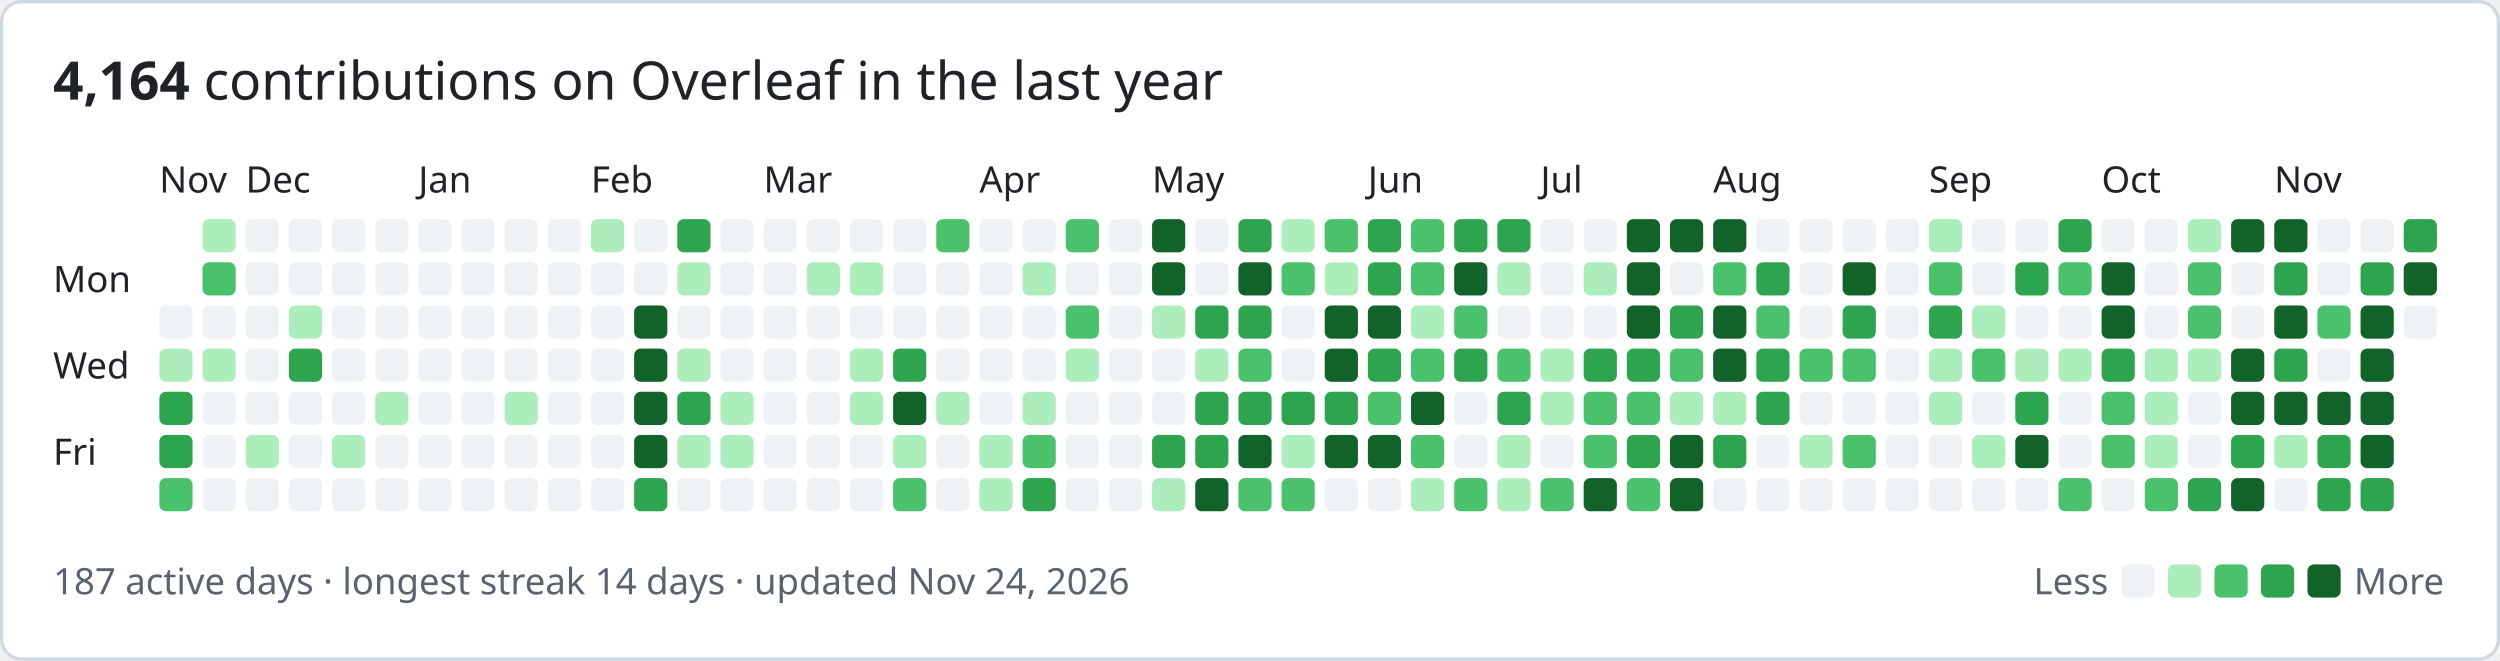
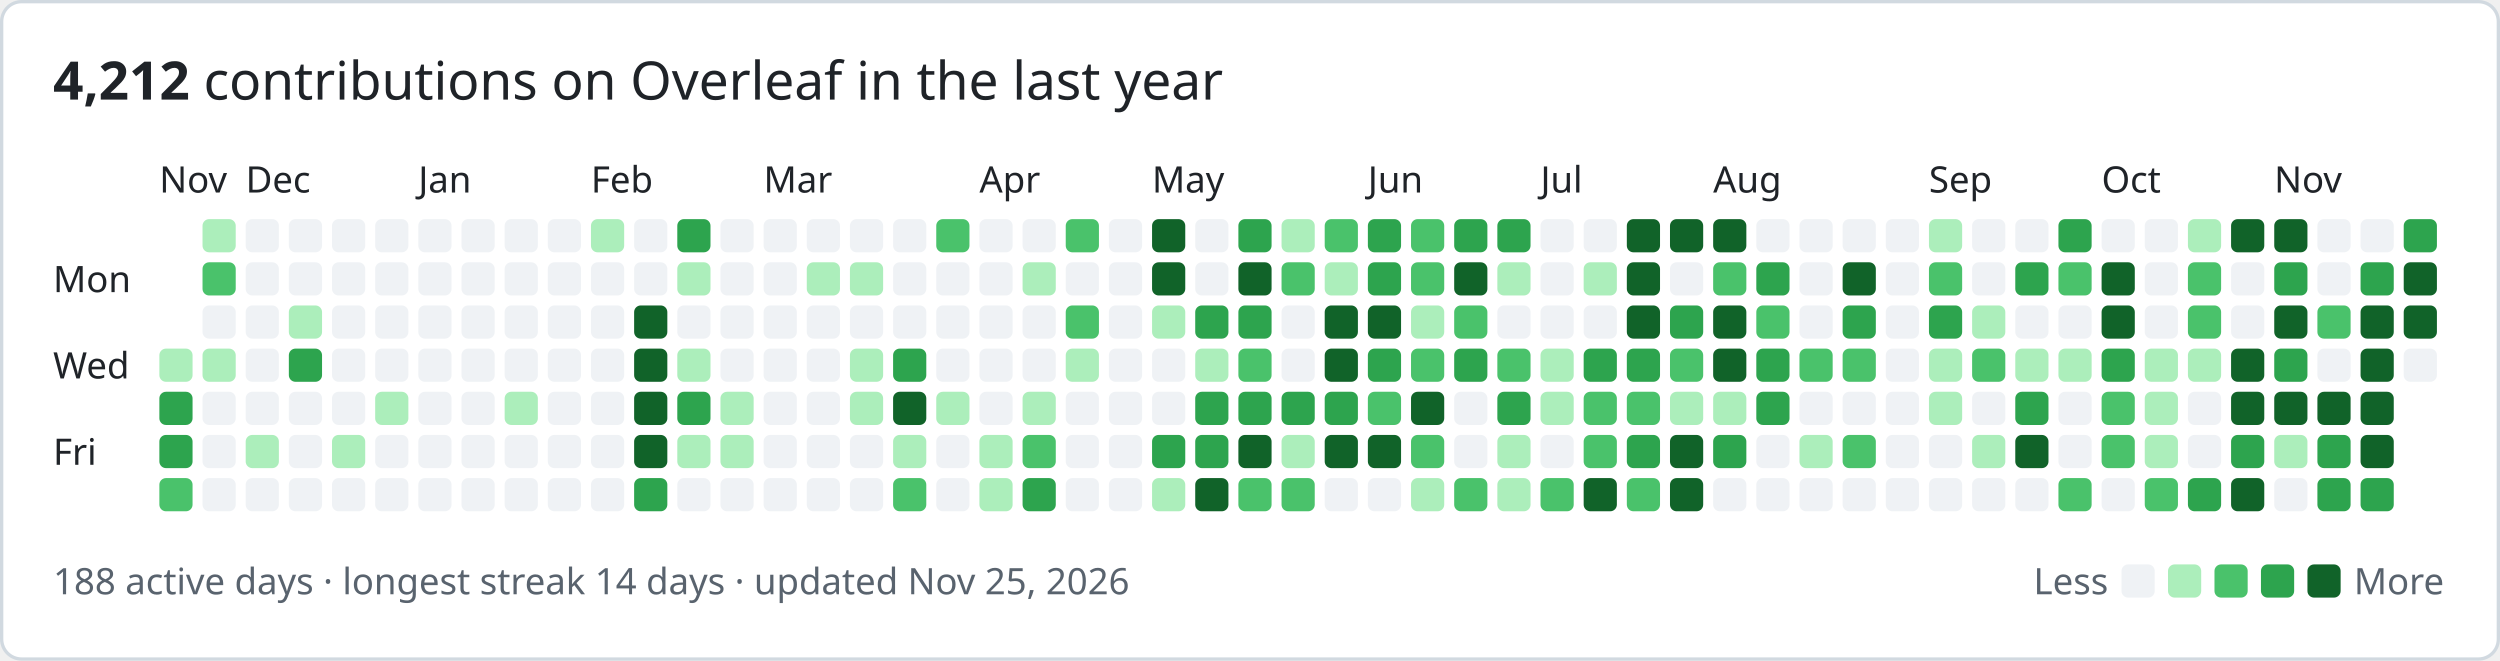
- <svg xmlns="http://www.w3.org/2000/svg" width="753" height="199" viewBox="0 0 753 199" role="img" aria-label="4,164 Overleaf contributions in the last year">
+ <svg xmlns="http://www.w3.org/2000/svg" width="753" height="199" viewBox="0 0 753 199" role="img" aria-label="4,212 Overleaf contributions in the last year">
  <style>
text{font-family:-apple-system,BlinkMacSystemFont,"Segoe UI","Noto Sans",Helvetica,Arial,sans-serif;font-size:11px}
.bg{fill:#ffffff;stroke:#d1d9e0}.t{fill:#1f2328}.m{fill:#59636e}
.l0{fill:#eff2f5}.l1{fill:#aceebb}.l2{fill:#4ac26b}.l3{fill:#2da44e}.l4{fill:#116329}
@media (prefers-color-scheme:dark){.bg{fill:#0d1117;stroke:#3d444d}.t{fill:#f0f6fc}.m{fill:#9198a1}
.l0{fill:#151b23}.l1{fill:#033a16}.l2{fill:#196c2e}.l3{fill:#2ea043}.l4{fill:#56d364}}
</style>
  <rect class="bg" x="0.5" y="0.5" width="752" height="198" rx="6" />
  <text class="t" x="16" y="30" style="font-size:16px">
-     <tspan style="font-weight:600">4,164</tspan> contributions on Overleaf in the last year</text>
+     <tspan style="font-weight:600">4,212</tspan> contributions on Overleaf in the last year</text>
  <text class="t" x="16" y="88">Mon</text>
  <text class="t" x="16" y="114">Wed</text>
  <text class="t" x="16" y="140">Fri</text>
  <text class="t" x="48" y="58">Nov</text>
-   <rect class="l0" x="48" y="92" width="10" height="10" rx="2" />
  <rect class="l1" x="48" y="105" width="10" height="10" rx="2" />
  <rect class="l3" x="48" y="118" width="10" height="10" rx="2" />
  <rect class="l3" x="48" y="131" width="10" height="10" rx="2" />
  <rect class="l2" x="48" y="144" width="10" height="10" rx="2" />
  <rect class="l1" x="61" y="66" width="10" height="10" rx="2" />
  <rect class="l2" x="61" y="79" width="10" height="10" rx="2" />
  <rect class="l0" x="61" y="92" width="10" height="10" rx="2" />
  <rect class="l1" x="61" y="105" width="10" height="10" rx="2" />
  <rect class="l0" x="61" y="118" width="10" height="10" rx="2" />
  <rect class="l0" x="61" y="131" width="10" height="10" rx="2" />
  <rect class="l0" x="61" y="144" width="10" height="10" rx="2" />
  <text class="t" x="74" y="58">Dec</text>
  <rect class="l0" x="74" y="66" width="10" height="10" rx="2" />
  <rect class="l0" x="74" y="79" width="10" height="10" rx="2" />
  <rect class="l0" x="74" y="92" width="10" height="10" rx="2" />
  <rect class="l0" x="74" y="105" width="10" height="10" rx="2" />
  <rect class="l0" x="74" y="118" width="10" height="10" rx="2" />
  <rect class="l1" x="74" y="131" width="10" height="10" rx="2" />
  <rect class="l0" x="74" y="144" width="10" height="10" rx="2" />
  <rect class="l0" x="87" y="66" width="10" height="10" rx="2" />
  <rect class="l0" x="87" y="79" width="10" height="10" rx="2" />
  <rect class="l1" x="87" y="92" width="10" height="10" rx="2" />
  <rect class="l3" x="87" y="105" width="10" height="10" rx="2" />
  <rect class="l0" x="87" y="118" width="10" height="10" rx="2" />
  <rect class="l0" x="87" y="131" width="10" height="10" rx="2" />
  <rect class="l0" x="87" y="144" width="10" height="10" rx="2" />
  <rect class="l0" x="100" y="66" width="10" height="10" rx="2" />
  <rect class="l0" x="100" y="79" width="10" height="10" rx="2" />
  <rect class="l0" x="100" y="92" width="10" height="10" rx="2" />
  <rect class="l0" x="100" y="105" width="10" height="10" rx="2" />
  <rect class="l0" x="100" y="118" width="10" height="10" rx="2" />
  <rect class="l1" x="100" y="131" width="10" height="10" rx="2" />
  <rect class="l0" x="100" y="144" width="10" height="10" rx="2" />
  <rect class="l0" x="113" y="66" width="10" height="10" rx="2" />
  <rect class="l0" x="113" y="79" width="10" height="10" rx="2" />
  <rect class="l0" x="113" y="92" width="10" height="10" rx="2" />
  <rect class="l0" x="113" y="105" width="10" height="10" rx="2" />
  <rect class="l1" x="113" y="118" width="10" height="10" rx="2" />
  <rect class="l0" x="113" y="131" width="10" height="10" rx="2" />
  <rect class="l0" x="113" y="144" width="10" height="10" rx="2" />
  <text class="t" x="126" y="58">Jan</text>
  <rect class="l0" x="126" y="66" width="10" height="10" rx="2" />
  <rect class="l0" x="126" y="79" width="10" height="10" rx="2" />
  <rect class="l0" x="126" y="92" width="10" height="10" rx="2" />
  <rect class="l0" x="126" y="105" width="10" height="10" rx="2" />
  <rect class="l0" x="126" y="118" width="10" height="10" rx="2" />
  <rect class="l0" x="126" y="131" width="10" height="10" rx="2" />
  <rect class="l0" x="126" y="144" width="10" height="10" rx="2" />
  <rect class="l0" x="139" y="66" width="10" height="10" rx="2" />
  <rect class="l0" x="139" y="79" width="10" height="10" rx="2" />
  <rect class="l0" x="139" y="92" width="10" height="10" rx="2" />
  <rect class="l0" x="139" y="105" width="10" height="10" rx="2" />
  <rect class="l0" x="139" y="118" width="10" height="10" rx="2" />
  <rect class="l0" x="139" y="131" width="10" height="10" rx="2" />
  <rect class="l0" x="139" y="144" width="10" height="10" rx="2" />
  <rect class="l0" x="152" y="66" width="10" height="10" rx="2" />
  <rect class="l0" x="152" y="79" width="10" height="10" rx="2" />
  <rect class="l0" x="152" y="92" width="10" height="10" rx="2" />
  <rect class="l0" x="152" y="105" width="10" height="10" rx="2" />
  <rect class="l1" x="152" y="118" width="10" height="10" rx="2" />
  <rect class="l0" x="152" y="131" width="10" height="10" rx="2" />
  <rect class="l0" x="152" y="144" width="10" height="10" rx="2" />
  <rect class="l0" x="165" y="66" width="10" height="10" rx="2" />
  <rect class="l0" x="165" y="79" width="10" height="10" rx="2" />
  <rect class="l0" x="165" y="92" width="10" height="10" rx="2" />
  <rect class="l0" x="165" y="105" width="10" height="10" rx="2" />
  <rect class="l0" x="165" y="118" width="10" height="10" rx="2" />
  <rect class="l0" x="165" y="131" width="10" height="10" rx="2" />
  <rect class="l0" x="165" y="144" width="10" height="10" rx="2" />
  <text class="t" x="178" y="58">Feb</text>
  <rect class="l1" x="178" y="66" width="10" height="10" rx="2" />
  <rect class="l0" x="178" y="79" width="10" height="10" rx="2" />
  <rect class="l0" x="178" y="92" width="10" height="10" rx="2" />
  <rect class="l0" x="178" y="105" width="10" height="10" rx="2" />
  <rect class="l0" x="178" y="118" width="10" height="10" rx="2" />
  <rect class="l0" x="178" y="131" width="10" height="10" rx="2" />
  <rect class="l0" x="178" y="144" width="10" height="10" rx="2" />
  <rect class="l0" x="191" y="66" width="10" height="10" rx="2" />
  <rect class="l0" x="191" y="79" width="10" height="10" rx="2" />
  <rect class="l4" x="191" y="92" width="10" height="10" rx="2" />
  <rect class="l4" x="191" y="105" width="10" height="10" rx="2" />
  <rect class="l4" x="191" y="118" width="10" height="10" rx="2" />
  <rect class="l4" x="191" y="131" width="10" height="10" rx="2" />
  <rect class="l3" x="191" y="144" width="10" height="10" rx="2" />
  <rect class="l3" x="204" y="66" width="10" height="10" rx="2" />
  <rect class="l1" x="204" y="79" width="10" height="10" rx="2" />
  <rect class="l0" x="204" y="92" width="10" height="10" rx="2" />
  <rect class="l1" x="204" y="105" width="10" height="10" rx="2" />
  <rect class="l3" x="204" y="118" width="10" height="10" rx="2" />
  <rect class="l1" x="204" y="131" width="10" height="10" rx="2" />
  <rect class="l0" x="204" y="144" width="10" height="10" rx="2" />
  <rect class="l0" x="217" y="66" width="10" height="10" rx="2" />
  <rect class="l0" x="217" y="79" width="10" height="10" rx="2" />
  <rect class="l0" x="217" y="92" width="10" height="10" rx="2" />
  <rect class="l0" x="217" y="105" width="10" height="10" rx="2" />
  <rect class="l1" x="217" y="118" width="10" height="10" rx="2" />
  <rect class="l1" x="217" y="131" width="10" height="10" rx="2" />
  <rect class="l0" x="217" y="144" width="10" height="10" rx="2" />
  <text class="t" x="230" y="58">Mar</text>
  <rect class="l0" x="230" y="66" width="10" height="10" rx="2" />
  <rect class="l0" x="230" y="79" width="10" height="10" rx="2" />
  <rect class="l0" x="230" y="92" width="10" height="10" rx="2" />
  <rect class="l0" x="230" y="105" width="10" height="10" rx="2" />
  <rect class="l0" x="230" y="118" width="10" height="10" rx="2" />
  <rect class="l0" x="230" y="131" width="10" height="10" rx="2" />
  <rect class="l0" x="230" y="144" width="10" height="10" rx="2" />
  <rect class="l0" x="243" y="66" width="10" height="10" rx="2" />
  <rect class="l1" x="243" y="79" width="10" height="10" rx="2" />
  <rect class="l0" x="243" y="92" width="10" height="10" rx="2" />
  <rect class="l0" x="243" y="105" width="10" height="10" rx="2" />
  <rect class="l0" x="243" y="118" width="10" height="10" rx="2" />
  <rect class="l0" x="243" y="131" width="10" height="10" rx="2" />
  <rect class="l0" x="243" y="144" width="10" height="10" rx="2" />
  <rect class="l0" x="256" y="66" width="10" height="10" rx="2" />
  <rect class="l1" x="256" y="79" width="10" height="10" rx="2" />
  <rect class="l0" x="256" y="92" width="10" height="10" rx="2" />
  <rect class="l1" x="256" y="105" width="10" height="10" rx="2" />
  <rect class="l1" x="256" y="118" width="10" height="10" rx="2" />
  <rect class="l0" x="256" y="131" width="10" height="10" rx="2" />
  <rect class="l0" x="256" y="144" width="10" height="10" rx="2" />
  <rect class="l0" x="269" y="66" width="10" height="10" rx="2" />
  <rect class="l0" x="269" y="79" width="10" height="10" rx="2" />
  <rect class="l0" x="269" y="92" width="10" height="10" rx="2" />
  <rect class="l3" x="269" y="105" width="10" height="10" rx="2" />
  <rect class="l4" x="269" y="118" width="10" height="10" rx="2" />
  <rect class="l1" x="269" y="131" width="10" height="10" rx="2" />
  <rect class="l2" x="269" y="144" width="10" height="10" rx="2" />
  <rect class="l2" x="282" y="66" width="10" height="10" rx="2" />
  <rect class="l0" x="282" y="79" width="10" height="10" rx="2" />
  <rect class="l0" x="282" y="92" width="10" height="10" rx="2" />
  <rect class="l0" x="282" y="105" width="10" height="10" rx="2" />
  <rect class="l1" x="282" y="118" width="10" height="10" rx="2" />
  <rect class="l0" x="282" y="131" width="10" height="10" rx="2" />
  <rect class="l0" x="282" y="144" width="10" height="10" rx="2" />
  <text class="t" x="295" y="58">Apr</text>
  <rect class="l0" x="295" y="66" width="10" height="10" rx="2" />
  <rect class="l0" x="295" y="79" width="10" height="10" rx="2" />
  <rect class="l0" x="295" y="92" width="10" height="10" rx="2" />
  <rect class="l0" x="295" y="105" width="10" height="10" rx="2" />
  <rect class="l0" x="295" y="118" width="10" height="10" rx="2" />
  <rect class="l1" x="295" y="131" width="10" height="10" rx="2" />
  <rect class="l1" x="295" y="144" width="10" height="10" rx="2" />
  <rect class="l0" x="308" y="66" width="10" height="10" rx="2" />
  <rect class="l1" x="308" y="79" width="10" height="10" rx="2" />
  <rect class="l0" x="308" y="92" width="10" height="10" rx="2" />
  <rect class="l0" x="308" y="105" width="10" height="10" rx="2" />
  <rect class="l1" x="308" y="118" width="10" height="10" rx="2" />
  <rect class="l2" x="308" y="131" width="10" height="10" rx="2" />
  <rect class="l3" x="308" y="144" width="10" height="10" rx="2" />
  <rect class="l2" x="321" y="66" width="10" height="10" rx="2" />
  <rect class="l0" x="321" y="79" width="10" height="10" rx="2" />
  <rect class="l2" x="321" y="92" width="10" height="10" rx="2" />
  <rect class="l1" x="321" y="105" width="10" height="10" rx="2" />
  <rect class="l0" x="321" y="118" width="10" height="10" rx="2" />
  <rect class="l0" x="321" y="131" width="10" height="10" rx="2" />
  <rect class="l0" x="321" y="144" width="10" height="10" rx="2" />
  <rect class="l0" x="334" y="66" width="10" height="10" rx="2" />
  <rect class="l0" x="334" y="79" width="10" height="10" rx="2" />
  <rect class="l0" x="334" y="92" width="10" height="10" rx="2" />
  <rect class="l0" x="334" y="105" width="10" height="10" rx="2" />
  <rect class="l0" x="334" y="118" width="10" height="10" rx="2" />
  <rect class="l0" x="334" y="131" width="10" height="10" rx="2" />
  <rect class="l0" x="334" y="144" width="10" height="10" rx="2" />
  <text class="t" x="347" y="58">May</text>
  <rect class="l4" x="347" y="66" width="10" height="10" rx="2" />
  <rect class="l4" x="347" y="79" width="10" height="10" rx="2" />
  <rect class="l1" x="347" y="92" width="10" height="10" rx="2" />
  <rect class="l0" x="347" y="105" width="10" height="10" rx="2" />
  <rect class="l0" x="347" y="118" width="10" height="10" rx="2" />
  <rect class="l3" x="347" y="131" width="10" height="10" rx="2" />
  <rect class="l1" x="347" y="144" width="10" height="10" rx="2" />
  <rect class="l0" x="360" y="66" width="10" height="10" rx="2" />
  <rect class="l0" x="360" y="79" width="10" height="10" rx="2" />
  <rect class="l3" x="360" y="92" width="10" height="10" rx="2" />
  <rect class="l1" x="360" y="105" width="10" height="10" rx="2" />
  <rect class="l3" x="360" y="118" width="10" height="10" rx="2" />
  <rect class="l3" x="360" y="131" width="10" height="10" rx="2" />
  <rect class="l4" x="360" y="144" width="10" height="10" rx="2" />
  <rect class="l3" x="373" y="66" width="10" height="10" rx="2" />
  <rect class="l4" x="373" y="79" width="10" height="10" rx="2" />
  <rect class="l3" x="373" y="92" width="10" height="10" rx="2" />
  <rect class="l2" x="373" y="105" width="10" height="10" rx="2" />
  <rect class="l3" x="373" y="118" width="10" height="10" rx="2" />
  <rect class="l4" x="373" y="131" width="10" height="10" rx="2" />
  <rect class="l2" x="373" y="144" width="10" height="10" rx="2" />
  <rect class="l1" x="386" y="66" width="10" height="10" rx="2" />
  <rect class="l2" x="386" y="79" width="10" height="10" rx="2" />
  <rect class="l0" x="386" y="92" width="10" height="10" rx="2" />
  <rect class="l0" x="386" y="105" width="10" height="10" rx="2" />
  <rect class="l3" x="386" y="118" width="10" height="10" rx="2" />
  <rect class="l1" x="386" y="131" width="10" height="10" rx="2" />
  <rect class="l2" x="386" y="144" width="10" height="10" rx="2" />
  <rect class="l2" x="399" y="66" width="10" height="10" rx="2" />
  <rect class="l1" x="399" y="79" width="10" height="10" rx="2" />
  <rect class="l4" x="399" y="92" width="10" height="10" rx="2" />
  <rect class="l4" x="399" y="105" width="10" height="10" rx="2" />
  <rect class="l3" x="399" y="118" width="10" height="10" rx="2" />
  <rect class="l4" x="399" y="131" width="10" height="10" rx="2" />
  <rect class="l0" x="399" y="144" width="10" height="10" rx="2" />
  <text class="t" x="412" y="58">Jun</text>
  <rect class="l3" x="412" y="66" width="10" height="10" rx="2" />
  <rect class="l3" x="412" y="79" width="10" height="10" rx="2" />
  <rect class="l4" x="412" y="92" width="10" height="10" rx="2" />
  <rect class="l3" x="412" y="105" width="10" height="10" rx="2" />
  <rect class="l2" x="412" y="118" width="10" height="10" rx="2" />
  <rect class="l4" x="412" y="131" width="10" height="10" rx="2" />
  <rect class="l0" x="412" y="144" width="10" height="10" rx="2" />
  <rect class="l2" x="425" y="66" width="10" height="10" rx="2" />
  <rect class="l2" x="425" y="79" width="10" height="10" rx="2" />
  <rect class="l1" x="425" y="92" width="10" height="10" rx="2" />
  <rect class="l2" x="425" y="105" width="10" height="10" rx="2" />
  <rect class="l4" x="425" y="118" width="10" height="10" rx="2" />
  <rect class="l2" x="425" y="131" width="10" height="10" rx="2" />
  <rect class="l1" x="425" y="144" width="10" height="10" rx="2" />
  <rect class="l3" x="438" y="66" width="10" height="10" rx="2" />
  <rect class="l4" x="438" y="79" width="10" height="10" rx="2" />
  <rect class="l2" x="438" y="92" width="10" height="10" rx="2" />
  <rect class="l3" x="438" y="105" width="10" height="10" rx="2" />
  <rect class="l0" x="438" y="118" width="10" height="10" rx="2" />
  <rect class="l0" x="438" y="131" width="10" height="10" rx="2" />
  <rect class="l2" x="438" y="144" width="10" height="10" rx="2" />
  <rect class="l3" x="451" y="66" width="10" height="10" rx="2" />
  <rect class="l1" x="451" y="79" width="10" height="10" rx="2" />
  <rect class="l0" x="451" y="92" width="10" height="10" rx="2" />
  <rect class="l2" x="451" y="105" width="10" height="10" rx="2" />
  <rect class="l3" x="451" y="118" width="10" height="10" rx="2" />
  <rect class="l1" x="451" y="131" width="10" height="10" rx="2" />
  <rect class="l1" x="451" y="144" width="10" height="10" rx="2" />
  <text class="t" x="464" y="58">Jul</text>
  <rect class="l0" x="464" y="66" width="10" height="10" rx="2" />
  <rect class="l0" x="464" y="79" width="10" height="10" rx="2" />
  <rect class="l0" x="464" y="92" width="10" height="10" rx="2" />
  <rect class="l1" x="464" y="105" width="10" height="10" rx="2" />
  <rect class="l1" x="464" y="118" width="10" height="10" rx="2" />
  <rect class="l0" x="464" y="131" width="10" height="10" rx="2" />
  <rect class="l2" x="464" y="144" width="10" height="10" rx="2" />
  <rect class="l0" x="477" y="66" width="10" height="10" rx="2" />
  <rect class="l1" x="477" y="79" width="10" height="10" rx="2" />
  <rect class="l0" x="477" y="92" width="10" height="10" rx="2" />
  <rect class="l3" x="477" y="105" width="10" height="10" rx="2" />
  <rect class="l2" x="477" y="118" width="10" height="10" rx="2" />
  <rect class="l2" x="477" y="131" width="10" height="10" rx="2" />
  <rect class="l4" x="477" y="144" width="10" height="10" rx="2" />
  <rect class="l4" x="490" y="66" width="10" height="10" rx="2" />
  <rect class="l4" x="490" y="79" width="10" height="10" rx="2" />
  <rect class="l4" x="490" y="92" width="10" height="10" rx="2" />
  <rect class="l3" x="490" y="105" width="10" height="10" rx="2" />
  <rect class="l2" x="490" y="118" width="10" height="10" rx="2" />
  <rect class="l3" x="490" y="131" width="10" height="10" rx="2" />
  <rect class="l2" x="490" y="144" width="10" height="10" rx="2" />
  <rect class="l4" x="503" y="66" width="10" height="10" rx="2" />
  <rect class="l0" x="503" y="79" width="10" height="10" rx="2" />
  <rect class="l3" x="503" y="92" width="10" height="10" rx="2" />
  <rect class="l2" x="503" y="105" width="10" height="10" rx="2" />
  <rect class="l1" x="503" y="118" width="10" height="10" rx="2" />
  <rect class="l4" x="503" y="131" width="10" height="10" rx="2" />
  <rect class="l4" x="503" y="144" width="10" height="10" rx="2" />
  <text class="t" x="516" y="58">Aug</text>
  <rect class="l4" x="516" y="66" width="10" height="10" rx="2" />
  <rect class="l2" x="516" y="79" width="10" height="10" rx="2" />
  <rect class="l4" x="516" y="92" width="10" height="10" rx="2" />
  <rect class="l4" x="516" y="105" width="10" height="10" rx="2" />
  <rect class="l1" x="516" y="118" width="10" height="10" rx="2" />
  <rect class="l3" x="516" y="131" width="10" height="10" rx="2" />
  <rect class="l0" x="516" y="144" width="10" height="10" rx="2" />
  <rect class="l0" x="529" y="66" width="10" height="10" rx="2" />
  <rect class="l3" x="529" y="79" width="10" height="10" rx="2" />
  <rect class="l2" x="529" y="92" width="10" height="10" rx="2" />
  <rect class="l3" x="529" y="105" width="10" height="10" rx="2" />
  <rect class="l3" x="529" y="118" width="10" height="10" rx="2" />
  <rect class="l0" x="529" y="131" width="10" height="10" rx="2" />
  <rect class="l0" x="529" y="144" width="10" height="10" rx="2" />
  <rect class="l0" x="542" y="66" width="10" height="10" rx="2" />
  <rect class="l0" x="542" y="79" width="10" height="10" rx="2" />
  <rect class="l0" x="542" y="92" width="10" height="10" rx="2" />
  <rect class="l2" x="542" y="105" width="10" height="10" rx="2" />
  <rect class="l0" x="542" y="118" width="10" height="10" rx="2" />
  <rect class="l1" x="542" y="131" width="10" height="10" rx="2" />
  <rect class="l0" x="542" y="144" width="10" height="10" rx="2" />
  <rect class="l0" x="555" y="66" width="10" height="10" rx="2" />
  <rect class="l4" x="555" y="79" width="10" height="10" rx="2" />
  <rect class="l3" x="555" y="92" width="10" height="10" rx="2" />
  <rect class="l2" x="555" y="105" width="10" height="10" rx="2" />
  <rect class="l0" x="555" y="118" width="10" height="10" rx="2" />
  <rect class="l2" x="555" y="131" width="10" height="10" rx="2" />
  <rect class="l0" x="555" y="144" width="10" height="10" rx="2" />
  <rect class="l0" x="568" y="66" width="10" height="10" rx="2" />
  <rect class="l0" x="568" y="79" width="10" height="10" rx="2" />
  <rect class="l0" x="568" y="92" width="10" height="10" rx="2" />
  <rect class="l0" x="568" y="105" width="10" height="10" rx="2" />
  <rect class="l0" x="568" y="118" width="10" height="10" rx="2" />
  <rect class="l0" x="568" y="131" width="10" height="10" rx="2" />
  <rect class="l0" x="568" y="144" width="10" height="10" rx="2" />
  <text class="t" x="581" y="58">Sep</text>
  <rect class="l1" x="581" y="66" width="10" height="10" rx="2" />
  <rect class="l2" x="581" y="79" width="10" height="10" rx="2" />
  <rect class="l3" x="581" y="92" width="10" height="10" rx="2" />
  <rect class="l1" x="581" y="105" width="10" height="10" rx="2" />
  <rect class="l1" x="581" y="118" width="10" height="10" rx="2" />
  <rect class="l0" x="581" y="131" width="10" height="10" rx="2" />
  <rect class="l0" x="581" y="144" width="10" height="10" rx="2" />
  <rect class="l0" x="594" y="66" width="10" height="10" rx="2" />
  <rect class="l0" x="594" y="79" width="10" height="10" rx="2" />
  <rect class="l1" x="594" y="92" width="10" height="10" rx="2" />
  <rect class="l2" x="594" y="105" width="10" height="10" rx="2" />
  <rect class="l0" x="594" y="118" width="10" height="10" rx="2" />
  <rect class="l1" x="594" y="131" width="10" height="10" rx="2" />
  <rect class="l0" x="594" y="144" width="10" height="10" rx="2" />
  <rect class="l0" x="607" y="66" width="10" height="10" rx="2" />
  <rect class="l3" x="607" y="79" width="10" height="10" rx="2" />
  <rect class="l0" x="607" y="92" width="10" height="10" rx="2" />
  <rect class="l1" x="607" y="105" width="10" height="10" rx="2" />
  <rect class="l3" x="607" y="118" width="10" height="10" rx="2" />
  <rect class="l4" x="607" y="131" width="10" height="10" rx="2" />
  <rect class="l0" x="607" y="144" width="10" height="10" rx="2" />
  <rect class="l3" x="620" y="66" width="10" height="10" rx="2" />
  <rect class="l2" x="620" y="79" width="10" height="10" rx="2" />
  <rect class="l0" x="620" y="92" width="10" height="10" rx="2" />
  <rect class="l1" x="620" y="105" width="10" height="10" rx="2" />
  <rect class="l0" x="620" y="118" width="10" height="10" rx="2" />
  <rect class="l0" x="620" y="131" width="10" height="10" rx="2" />
  <rect class="l2" x="620" y="144" width="10" height="10" rx="2" />
  <text class="t" x="633" y="58">Oct</text>
  <rect class="l0" x="633" y="66" width="10" height="10" rx="2" />
  <rect class="l4" x="633" y="79" width="10" height="10" rx="2" />
  <rect class="l4" x="633" y="92" width="10" height="10" rx="2" />
  <rect class="l3" x="633" y="105" width="10" height="10" rx="2" />
  <rect class="l2" x="633" y="118" width="10" height="10" rx="2" />
  <rect class="l2" x="633" y="131" width="10" height="10" rx="2" />
  <rect class="l0" x="633" y="144" width="10" height="10" rx="2" />
  <rect class="l0" x="646" y="66" width="10" height="10" rx="2" />
  <rect class="l0" x="646" y="79" width="10" height="10" rx="2" />
  <rect class="l0" x="646" y="92" width="10" height="10" rx="2" />
  <rect class="l1" x="646" y="105" width="10" height="10" rx="2" />
  <rect class="l1" x="646" y="118" width="10" height="10" rx="2" />
  <rect class="l1" x="646" y="131" width="10" height="10" rx="2" />
  <rect class="l2" x="646" y="144" width="10" height="10" rx="2" />
  <rect class="l1" x="659" y="66" width="10" height="10" rx="2" />
  <rect class="l2" x="659" y="79" width="10" height="10" rx="2" />
  <rect class="l2" x="659" y="92" width="10" height="10" rx="2" />
  <rect class="l1" x="659" y="105" width="10" height="10" rx="2" />
  <rect class="l0" x="659" y="118" width="10" height="10" rx="2" />
  <rect class="l0" x="659" y="131" width="10" height="10" rx="2" />
  <rect class="l3" x="659" y="144" width="10" height="10" rx="2" />
  <rect class="l4" x="672" y="66" width="10" height="10" rx="2" />
  <rect class="l0" x="672" y="79" width="10" height="10" rx="2" />
  <rect class="l0" x="672" y="92" width="10" height="10" rx="2" />
  <rect class="l4" x="672" y="105" width="10" height="10" rx="2" />
  <rect class="l4" x="672" y="118" width="10" height="10" rx="2" />
  <rect class="l3" x="672" y="131" width="10" height="10" rx="2" />
  <rect class="l4" x="672" y="144" width="10" height="10" rx="2" />
  <text class="t" x="685" y="58">Nov</text>
  <rect class="l4" x="685" y="66" width="10" height="10" rx="2" />
  <rect class="l3" x="685" y="79" width="10" height="10" rx="2" />
  <rect class="l4" x="685" y="92" width="10" height="10" rx="2" />
  <rect class="l3" x="685" y="105" width="10" height="10" rx="2" />
  <rect class="l4" x="685" y="118" width="10" height="10" rx="2" />
  <rect class="l1" x="685" y="131" width="10" height="10" rx="2" />
  <rect class="l0" x="685" y="144" width="10" height="10" rx="2" />
  <rect class="l0" x="698" y="66" width="10" height="10" rx="2" />
  <rect class="l0" x="698" y="79" width="10" height="10" rx="2" />
  <rect class="l2" x="698" y="92" width="10" height="10" rx="2" />
  <rect class="l0" x="698" y="105" width="10" height="10" rx="2" />
  <rect class="l4" x="698" y="118" width="10" height="10" rx="2" />
  <rect class="l3" x="698" y="131" width="10" height="10" rx="2" />
  <rect class="l3" x="698" y="144" width="10" height="10" rx="2" />
  <rect class="l0" x="711" y="66" width="10" height="10" rx="2" />
  <rect class="l3" x="711" y="79" width="10" height="10" rx="2" />
  <rect class="l4" x="711" y="92" width="10" height="10" rx="2" />
  <rect class="l4" x="711" y="105" width="10" height="10" rx="2" />
  <rect class="l4" x="711" y="118" width="10" height="10" rx="2" />
  <rect class="l4" x="711" y="131" width="10" height="10" rx="2" />
  <rect class="l3" x="711" y="144" width="10" height="10" rx="2" />
  <rect class="l3" x="724" y="66" width="10" height="10" rx="2" />
  <rect class="l4" x="724" y="79" width="10" height="10" rx="2" />
-   <rect class="l0" x="724" y="92" width="10" height="10" rx="2" />
-   <text class="m" x="16" y="179">187 active days · longest streak 14 days · updated Nov 24, 2026</text>
+   <rect class="l4" x="724" y="92" width="10" height="10" rx="2" />
+   <rect class="l0" x="724" y="105" width="10" height="10" rx="2" />
+   <text class="m" x="16" y="179">188 active days · longest streak 14 days · updated Nov 25, 2026</text>
  <text class="m" x="709" y="179">More</text>
  <rect class="l4" x="695" y="170" width="10" height="10" rx="2" />
  <rect class="l3" x="681" y="170" width="10" height="10" rx="2" />
  <rect class="l2" x="667" y="170" width="10" height="10" rx="2" />
  <rect class="l1" x="653" y="170" width="10" height="10" rx="2" />
  <rect class="l0" x="639" y="170" width="10" height="10" rx="2" />
  <text class="m" x="635" y="179" text-anchor="end">Less</text>
</svg>
